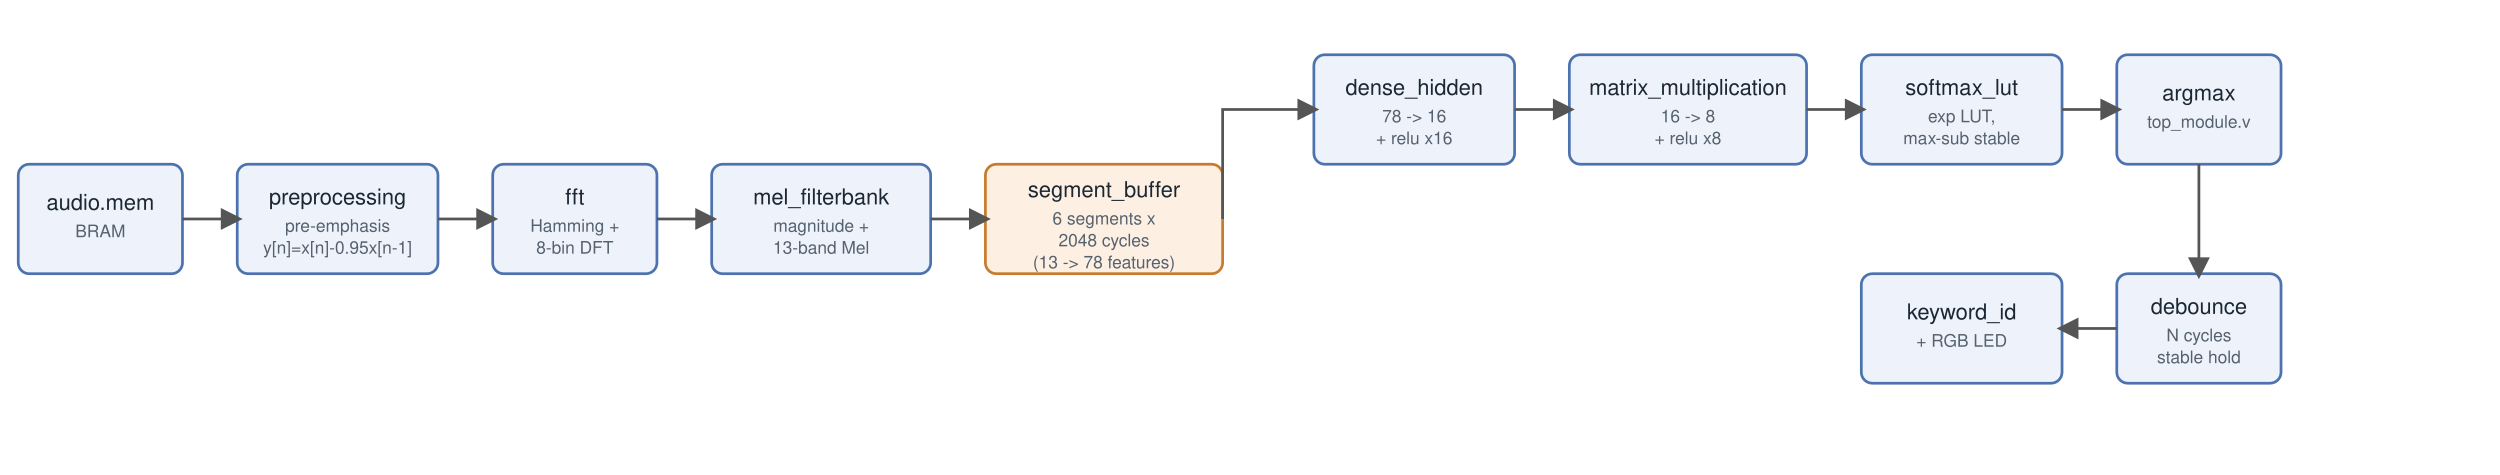
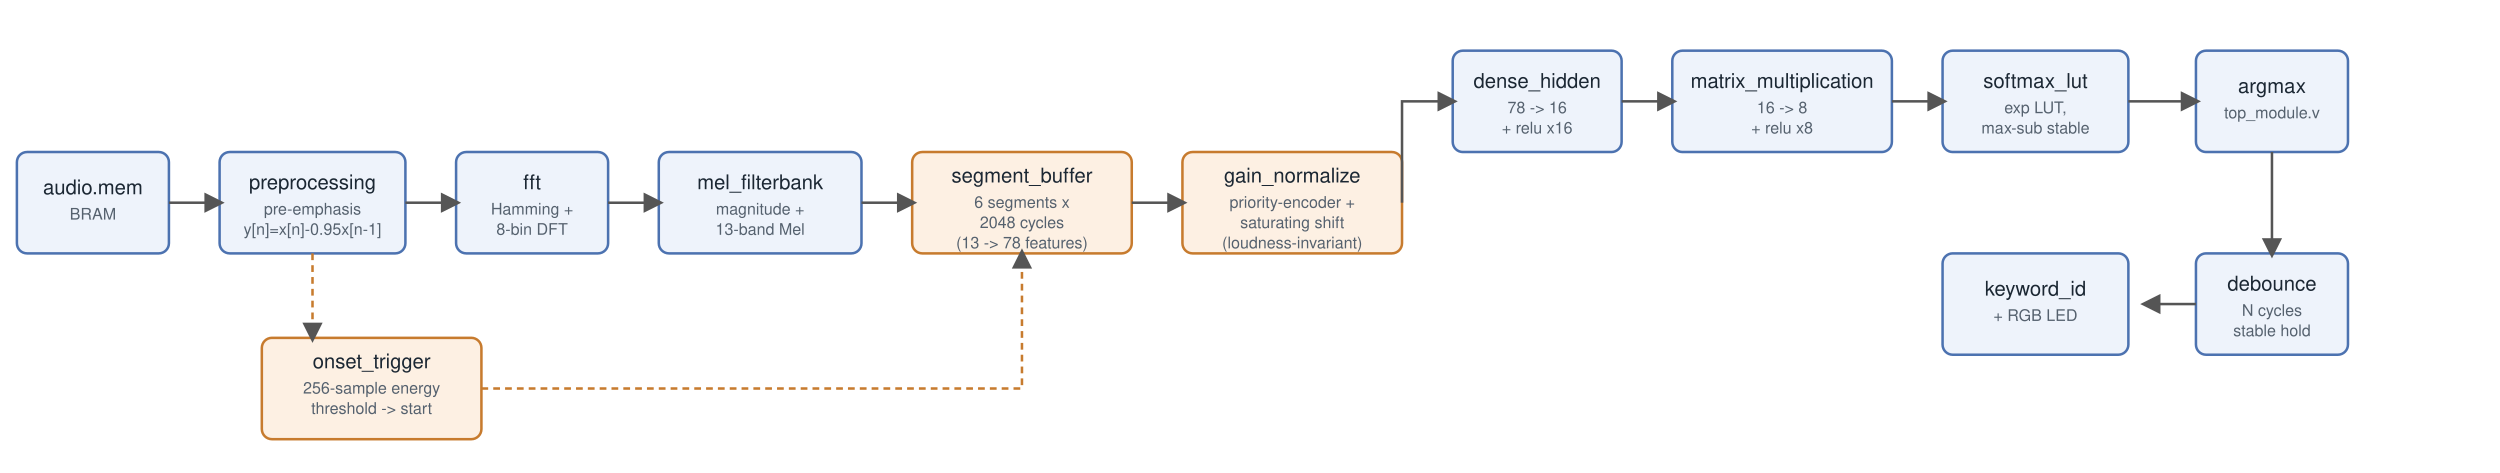
- <svg xmlns="http://www.w3.org/2000/svg" viewBox="0 0 1370 260" font-family="Helvetica, Arial, sans-serif">
+ <svg xmlns="http://www.w3.org/2000/svg" viewBox="0 0 1480 280" font-family="Helvetica, Arial, sans-serif">
  <defs>
    <marker id="arrow" markerWidth="8" markerHeight="8" refX="6" refY="4" orient="auto">
      <path d="M0,0 L8,4 L0,8 z" fill="#555" />
    </marker>
  </defs>
  <style>
    .blk { fill:#eef3fb; stroke:#4C72B0; stroke-width:1.5; rx:6; }
    .new { fill:#fdf0e3; stroke:#c77b2e; stroke-width:1.5; rx:6; }
    .lbl { font-size:12px; fill:#1b2733; text-anchor:middle; }
    .sub { font-size:9.5px; fill:#55616e; text-anchor:middle; }
    .edge { stroke:#555; stroke-width:1.5; fill:none; marker-end:url(#arrow); }
+     .edge-dash { stroke:#c77b2e; stroke-width:1.5; stroke-dasharray:4,3; fill:none; marker-end:url(#arrow); }
  </style>
  <rect x="10" y="90" width="90" height="60" class="blk" />
  <text x="55" y="115" class="lbl">audio.mem</text>
  <text x="55" y="130" class="sub">BRAM</text>
  <rect x="130" y="90" width="110" height="60" class="blk" />
  <text x="185" y="112" class="lbl">preprocessing</text>
  <text x="185" y="127" class="sub">pre-emphasis</text>
  <text x="185" y="139" class="sub">y[n]=x[n]-0.95x[n-1]</text>
+   <rect x="155" y="200" width="130" height="60" class="new" />
+   <text x="220" y="218" class="lbl">onset_trigger</text>
+   <text x="220" y="233" class="sub">256-sample energy</text>
+   <text x="220" y="245" class="sub">threshold -&gt; start</text>
  <rect x="270" y="90" width="90" height="60" class="blk" />
  <text x="315" y="112" class="lbl">fft</text>
  <text x="315" y="127" class="sub">Hamming +</text>
  <text x="315" y="139" class="sub">8-bin DFT</text>
  <rect x="390" y="90" width="120" height="60" class="blk" />
  <text x="450" y="112" class="lbl">mel_filterbank</text>
  <text x="450" y="127" class="sub">magnitude +</text>
  <text x="450" y="139" class="sub">13-band Mel</text>
  <rect x="540" y="90" width="130" height="60" class="new" />
  <text x="605" y="108" class="lbl">segment_buffer</text>
  <text x="605" y="123" class="sub">6 segments x</text>
  <text x="605" y="135" class="sub">2048 cycles</text>
  <text x="605" y="147" class="sub">(13 -&gt; 78 features)</text>
-   <rect x="720" y="30" width="110" height="60" class="blk" />
-   <text x="775" y="52" class="lbl">dense_hidden</text>
-   <text x="775" y="67" class="sub">78 -&gt; 16</text>
-   <text x="775" y="79" class="sub">+ relu x16</text>
-   <rect x="860" y="30" width="130" height="60" class="blk" />
-   <text x="925" y="52" class="lbl">matrix_multiplication</text>
-   <text x="925" y="67" class="sub">16 -&gt; 8</text>
-   <text x="925" y="79" class="sub">+ relu x8</text>
-   <rect x="1020" y="30" width="110" height="60" class="blk" />
-   <text x="1075" y="52" class="lbl">softmax_lut</text>
-   <text x="1075" y="67" class="sub">exp LUT,</text>
-   <text x="1075" y="79" class="sub">max-sub stable</text>
-   <rect x="1160" y="30" width="90" height="60" class="blk" />
-   <text x="1205" y="55" class="lbl">argmax</text>
-   <text x="1205" y="70" class="sub">top_module.v</text>
-   <rect x="1160" y="150" width="90" height="60" class="blk" />
-   <text x="1205" y="172" class="lbl">debounce</text>
-   <text x="1205" y="187" class="sub">N cycles</text>
-   <text x="1205" y="199" class="sub">stable hold</text>
-   <rect x="1020" y="150" width="110" height="60" class="blk" />
-   <text x="1075" y="175" class="lbl">keyword_id</text>
-   <text x="1075" y="190" class="sub">+ RGB LED</text>
+   <rect x="700" y="90" width="130" height="60" class="new" />
+   <text x="765" y="108" class="lbl">gain_normalize</text>
+   <text x="765" y="123" class="sub">priority-encoder +</text>
+   <text x="765" y="135" class="sub">saturating shift</text>
+   <text x="765" y="147" class="sub">(loudness-invariant)</text>
+   <rect x="860" y="30" width="100" height="60" class="blk" />
+   <text x="910" y="52" class="lbl">dense_hidden</text>
+   <text x="910" y="67" class="sub">78 -&gt; 16</text>
+   <text x="910" y="79" class="sub">+ relu x16</text>
+   <rect x="990" y="30" width="130" height="60" class="blk" />
+   <text x="1055" y="52" class="lbl">matrix_multiplication</text>
+   <text x="1055" y="67" class="sub">16 -&gt; 8</text>
+   <text x="1055" y="79" class="sub">+ relu x8</text>
+   <rect x="1150" y="30" width="110" height="60" class="blk" />
+   <text x="1205" y="52" class="lbl">softmax_lut</text>
+   <text x="1205" y="67" class="sub">exp LUT,</text>
+   <text x="1205" y="79" class="sub">max-sub stable</text>
+   <rect x="1300" y="30" width="90" height="60" class="blk" />
+   <text x="1345" y="55" class="lbl">argmax</text>
+   <text x="1345" y="70" class="sub">top_module.v</text>
+   <rect x="1300" y="150" width="90" height="60" class="blk" />
+   <text x="1345" y="172" class="lbl">debounce</text>
+   <text x="1345" y="187" class="sub">N cycles</text>
+   <text x="1345" y="199" class="sub">stable hold</text>
+   <rect x="1150" y="150" width="110" height="60" class="blk" />
+   <text x="1205" y="175" class="lbl">keyword_id</text>
+   <text x="1205" y="190" class="sub">+ RGB LED</text>
  <path class="edge" d="M100,120 H130" />
+   <path class="edge-dash" d="M185,150 V200" />
  <path class="edge" d="M240,120 H270" />
  <path class="edge" d="M360,120 H385 Q390,120 390,120" />
  <path class="edge" d="M510,120 H540" />
-   <path class="edge" d="M670,120 V60 H720" />
-   <path class="edge" d="M830,60 H860" />
-   <path class="edge" d="M990,60 H1020" />
-   <path class="edge" d="M1130,60 H1160" />
-   <path class="edge" d="M1205,90 V150" />
-   <path class="edge" d="M1160,180 H1130" />
+   <path class="edge-dash" d="M285,230 H605 V150" />
+   <path class="edge" d="M670,120 H700" />
+   <path class="edge" d="M830,120 V60 H860" />
+   <path class="edge" d="M960,60 H990" />
+   <path class="edge" d="M1120,60 H1150" />
+   <path class="edge" d="M1260,60 H1300" />
+   <path class="edge" d="M1345,90 V150" />
+   <path class="edge" d="M1300,180 H1270" />
</svg>
